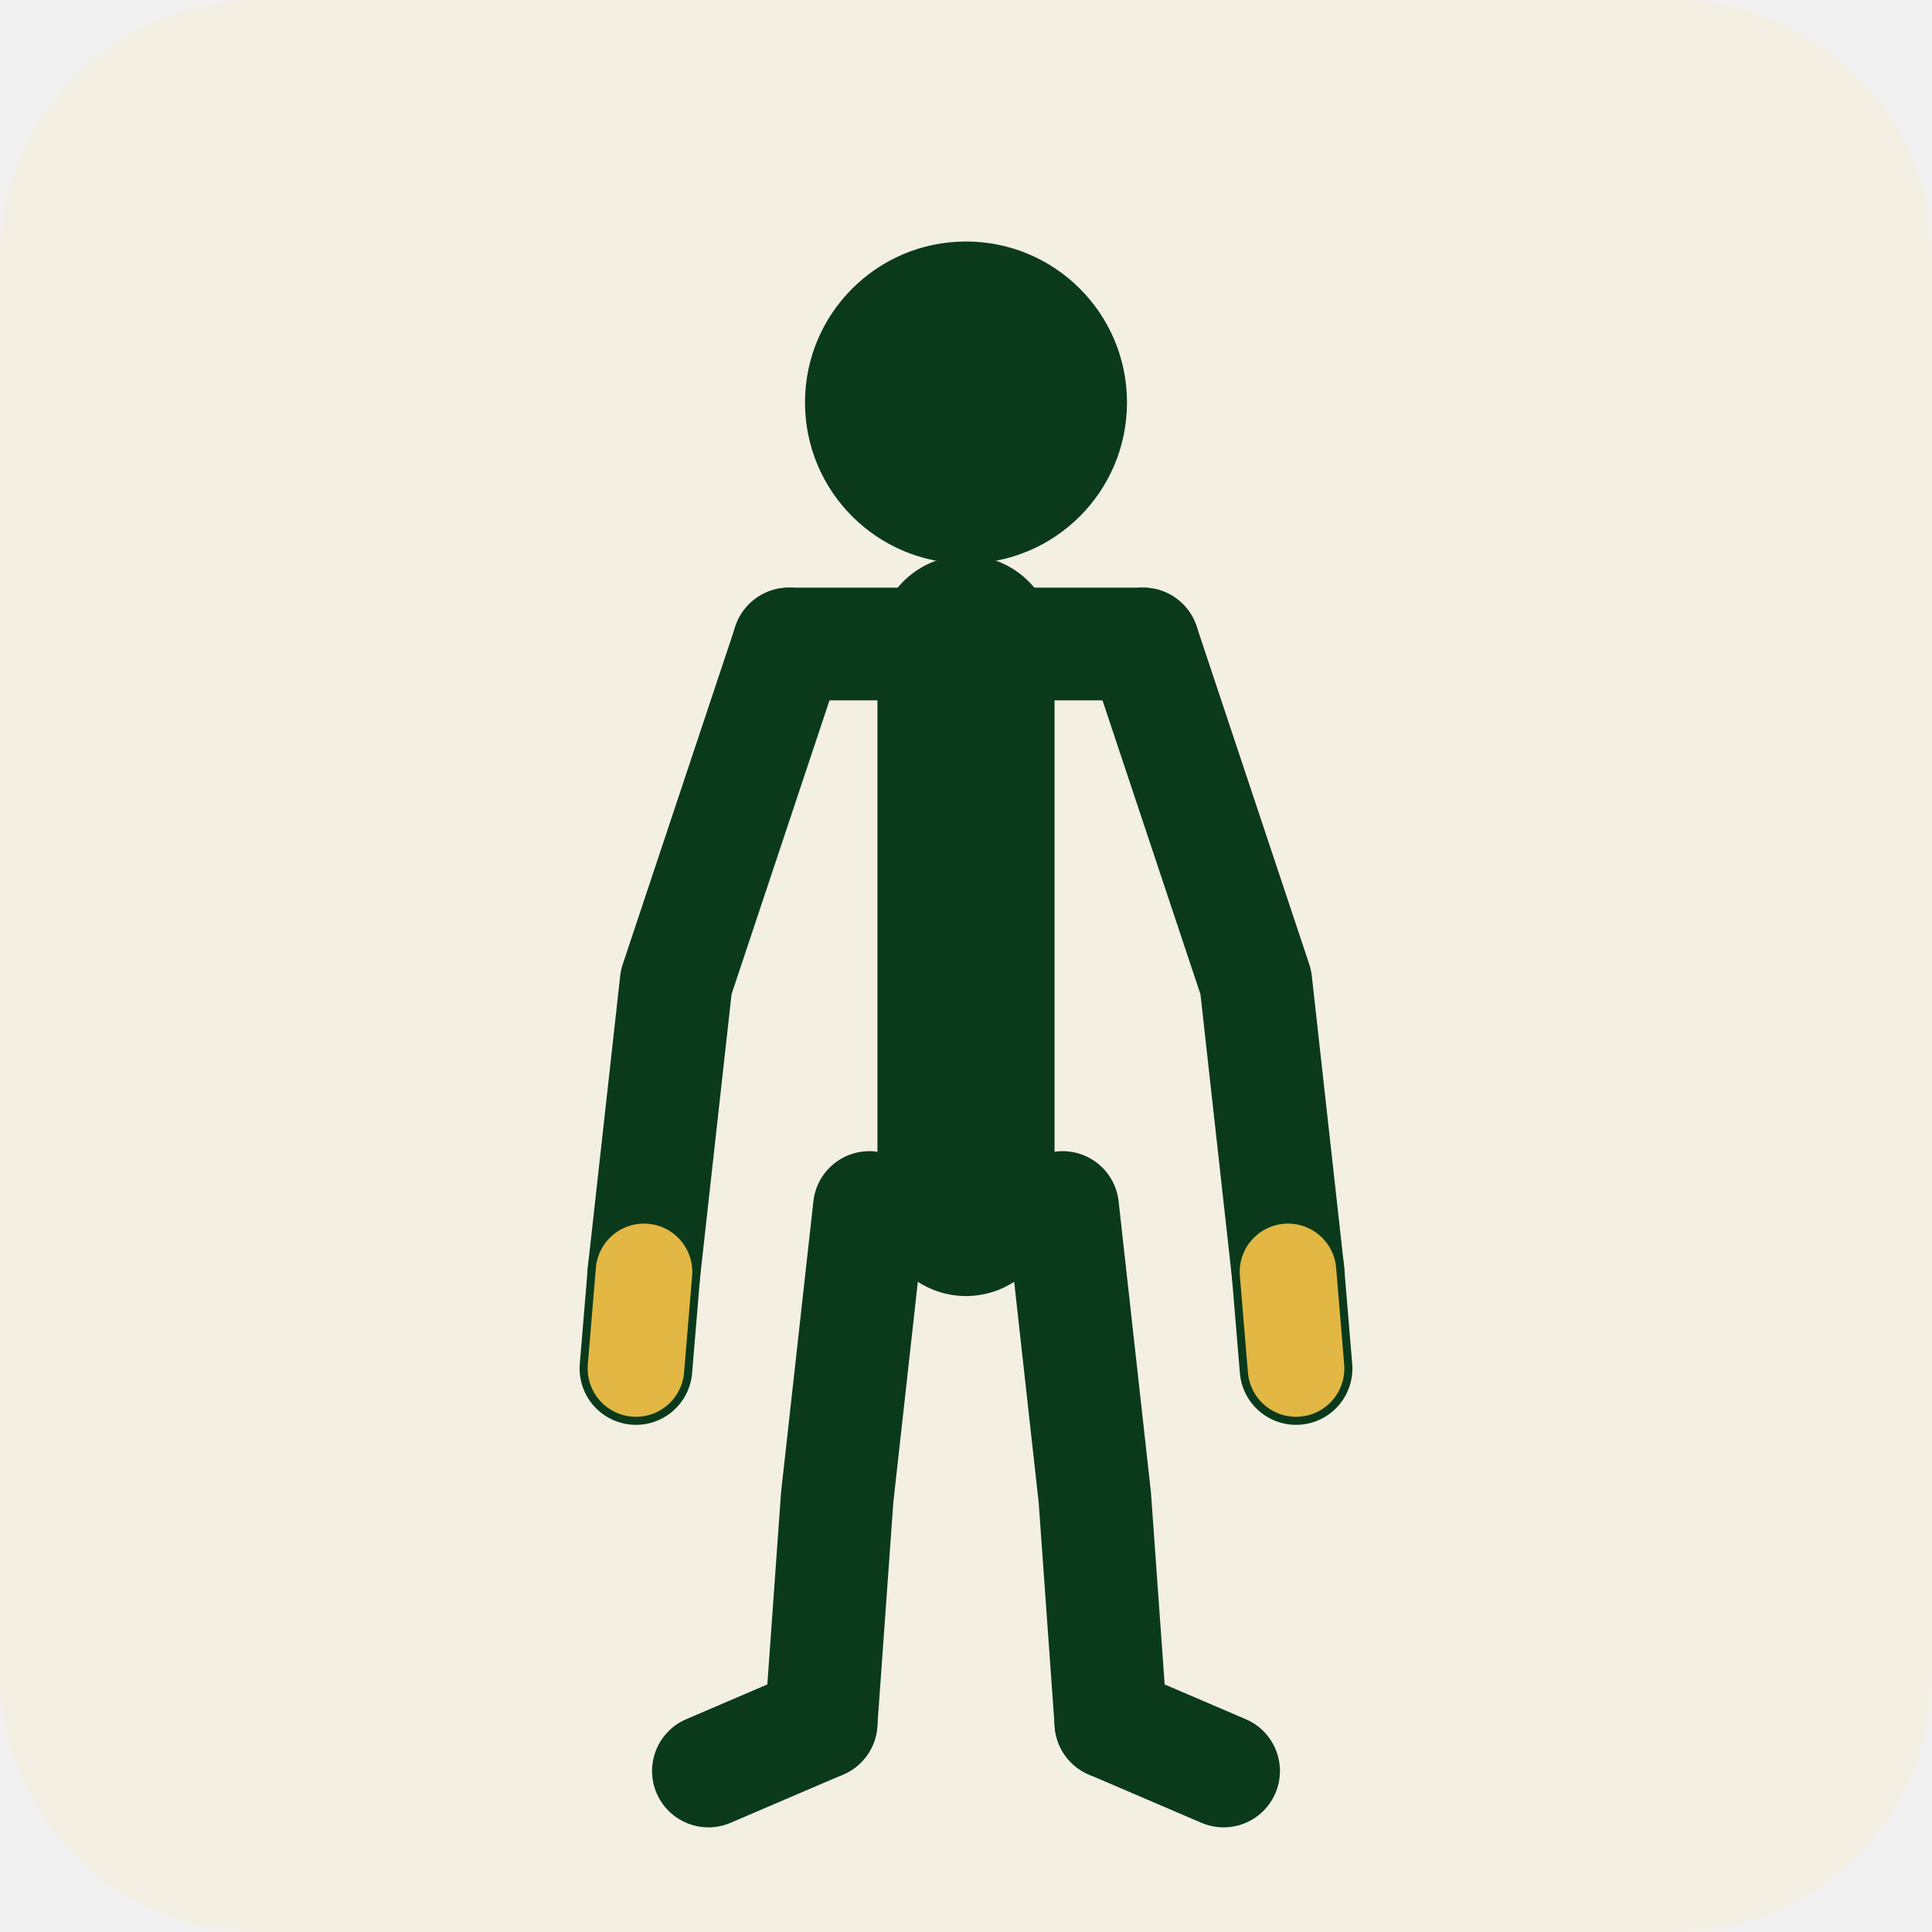
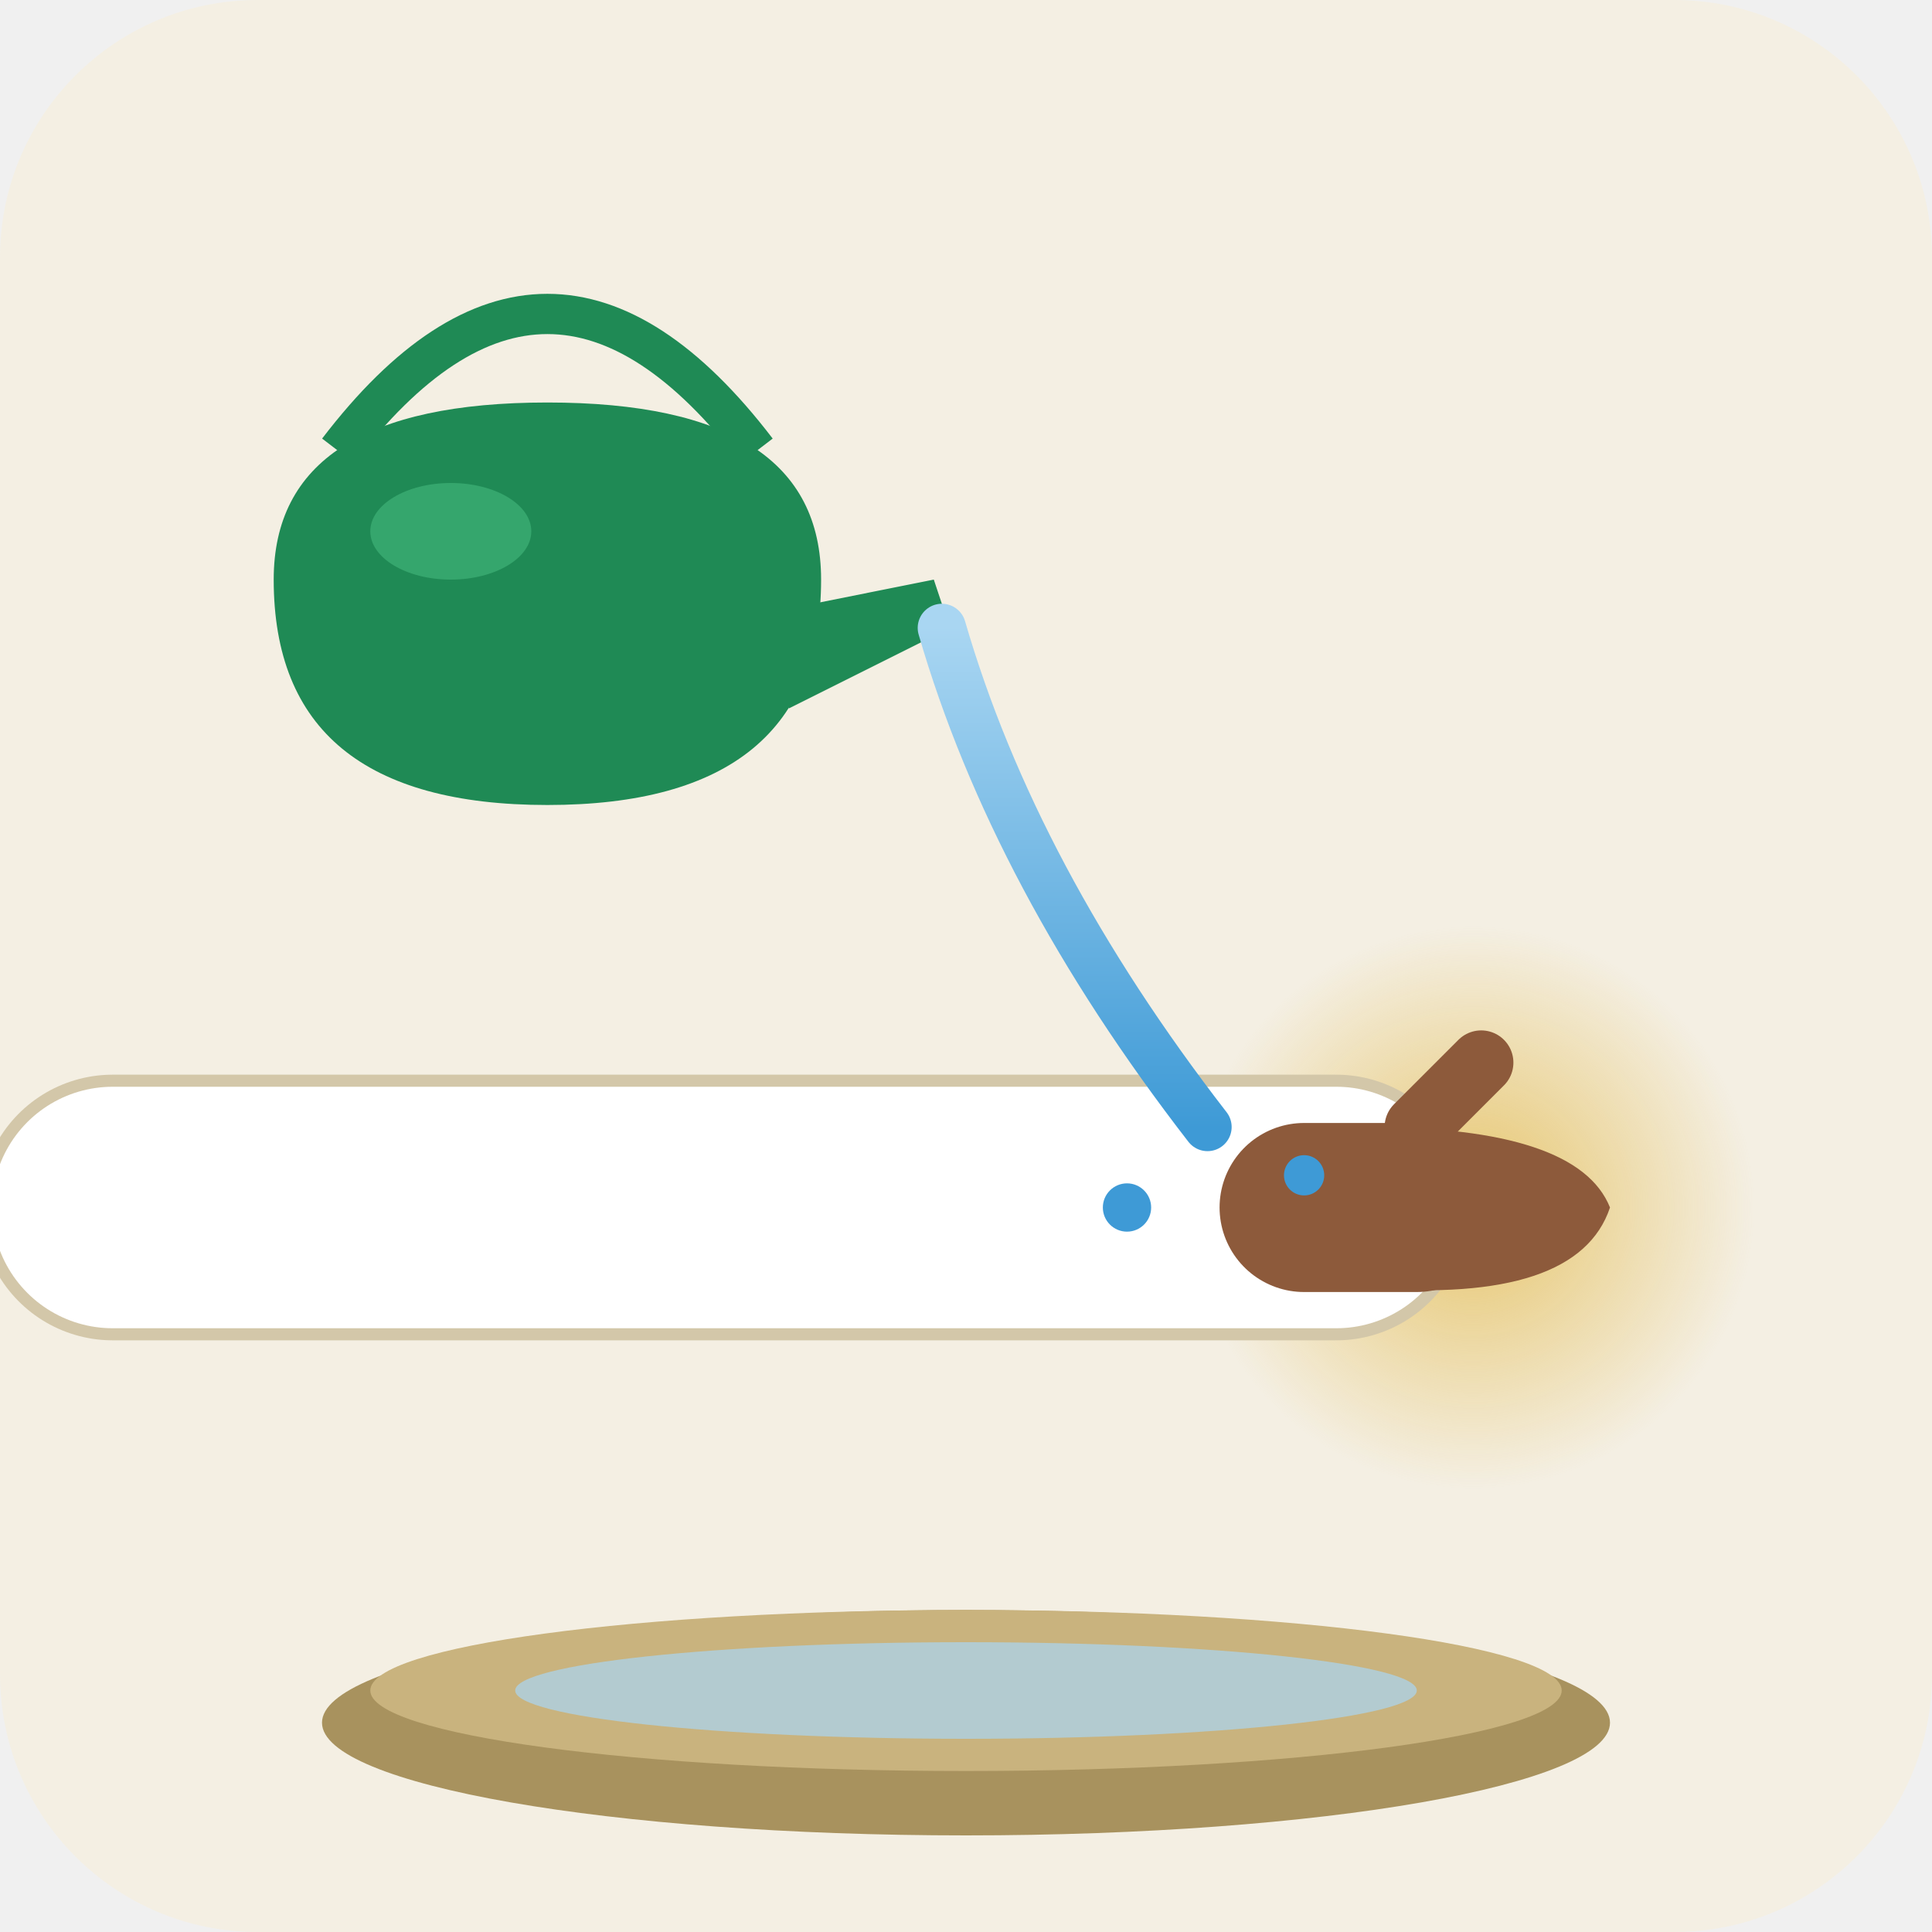
- <svg xmlns="http://www.w3.org/2000/svg" viewBox="0 0 240 240" role="img" aria-label="Mains lavées jusqu’aux poignets">
+ <svg xmlns="http://www.w3.org/2000/svg" viewBox="0 0 240 240" role="img" aria-label="Main lavée jusqu’au poignet">
+   <defs>
+     <radialGradient id="g">
+       <stop offset="0" stop-color="#E2B743" stop-opacity=".75" />
+       <stop offset="1" stop-color="#E2B743" stop-opacity="0" />
+     </radialGradient>
+     <linearGradient id="w" x1="0" x2="0" y1="0" y2="1">
+       <stop offset="0" stop-color="#A9D6F2" />
+       <stop offset="1" stop-color="#3E9AD6" />
+     </linearGradient>
+   </defs>
  <rect width="240" height="240" rx="32" fill="#F4EFE3" />
-   <path d="M98 80 L142 80" fill="none" stroke="#0A3A1B" stroke-width="14" stroke-linecap="round" stroke-linejoin="round" />
-   <path d="M120 80 L120 150" fill="none" stroke="#0A3A1B" stroke-width="22" stroke-linecap="round" stroke-linejoin="round" />
-   <path d="M108 150 L104 186 L102 214" fill="none" stroke="#0A3A1B" stroke-width="14" stroke-linecap="round" stroke-linejoin="round" />
-   <path d="M132 150 L136 186 L138 214" fill="none" stroke="#0A3A1B" stroke-width="14" stroke-linecap="round" stroke-linejoin="round" />
-   <path d="M102 214 L88 220" fill="none" stroke="#0A3A1B" stroke-width="14" stroke-linecap="round" stroke-linejoin="round" />
-   <path d="M138 214 L152 220" fill="none" stroke="#0A3A1B" stroke-width="14" stroke-linecap="round" stroke-linejoin="round" />
-   <path d="M98 80 L84 122 L80 158" fill="none" stroke="#0A3A1B" stroke-width="14" stroke-linecap="round" stroke-linejoin="round" />
-   <path d="M142 80 L156 122 L160 158" fill="none" stroke="#0A3A1B" stroke-width="14" stroke-linecap="round" stroke-linejoin="round" />
-   <path d="M80 158 L79 170" fill="none" stroke="#0A3A1B" stroke-width="14" stroke-linecap="round" stroke-linejoin="round" />
-   <path d="M160 158 L161 170" fill="none" stroke="#0A3A1B" stroke-width="14" stroke-linecap="round" stroke-linejoin="round" />
-   <circle cx="120" cy="50" r="20" fill="#0A3A1B" />
-   <path d="M80 158 L79 170" fill="none" stroke="#E2B743" stroke-width="12" stroke-linecap="round" stroke-linejoin="round" />
-   <path d="M160 158 L161 170" fill="none" stroke="#E2B743" stroke-width="12" stroke-linecap="round" stroke-linejoin="round" />
+   <ellipse cx="120" cy="214" rx="80" ry="14" fill="#A8925E" />
+   <ellipse cx="120" cy="210" rx="74" ry="10" fill="#C9B37E" />
+   <ellipse cx="120" cy="210" rx="56" ry="6" fill="#A9D6F2" opacity=".7" />
+   <circle cx="183.0" cy="150" r="35.0" fill="url(#g)" />
+   <path d="M14 150 L166 150" fill="none" stroke="#D3C7A9" stroke-width="33" stroke-linecap="round" stroke-linejoin="round" />
+   <path d="M14 150 L166 150" fill="none" stroke="#FFFFFF" stroke-width="30" stroke-linecap="round" stroke-linejoin="round" />
+   <path d="M162 150 L176 150" fill="none" stroke="#8D5A3B" stroke-width="21" stroke-linecap="round" stroke-linejoin="round" />
+   <path d="M170 140 Q196 140 200 150 Q196 162 170 160 Z" fill="#8D5A3B" />
+   <path d="M176 140 L184 132" fill="none" stroke="#8D5A3B" stroke-width="8" stroke-linecap="round" stroke-linejoin="round" />
+   <path d="M42 56 Q68 22 94 56" fill="none" stroke="#1F8A55" stroke-width="5" />
+   <path d="M34 72 Q34 50 68 50 Q102 50 102 72 Q102 100 68 100 Q34 100 34 72 Z" fill="#1F8A55" />
+   <ellipse cx="56" cy="66" rx="10" ry="6" fill="#3FB277" opacity=".7" />
+   <path d="M96 76 L116 72 L118 78 L98 88 Z" fill="#1F8A55" />
+   <path d="M117 78 Q126 109.0 150 140" fill="none" stroke="url(#w)" stroke-width="6" stroke-linecap="round" />
+   <circle cx="140" cy="150" r="3" fill="#3E9AD6" />
+   <circle cx="162" cy="146" r="2.5" fill="#3E9AD6" />
</svg>
